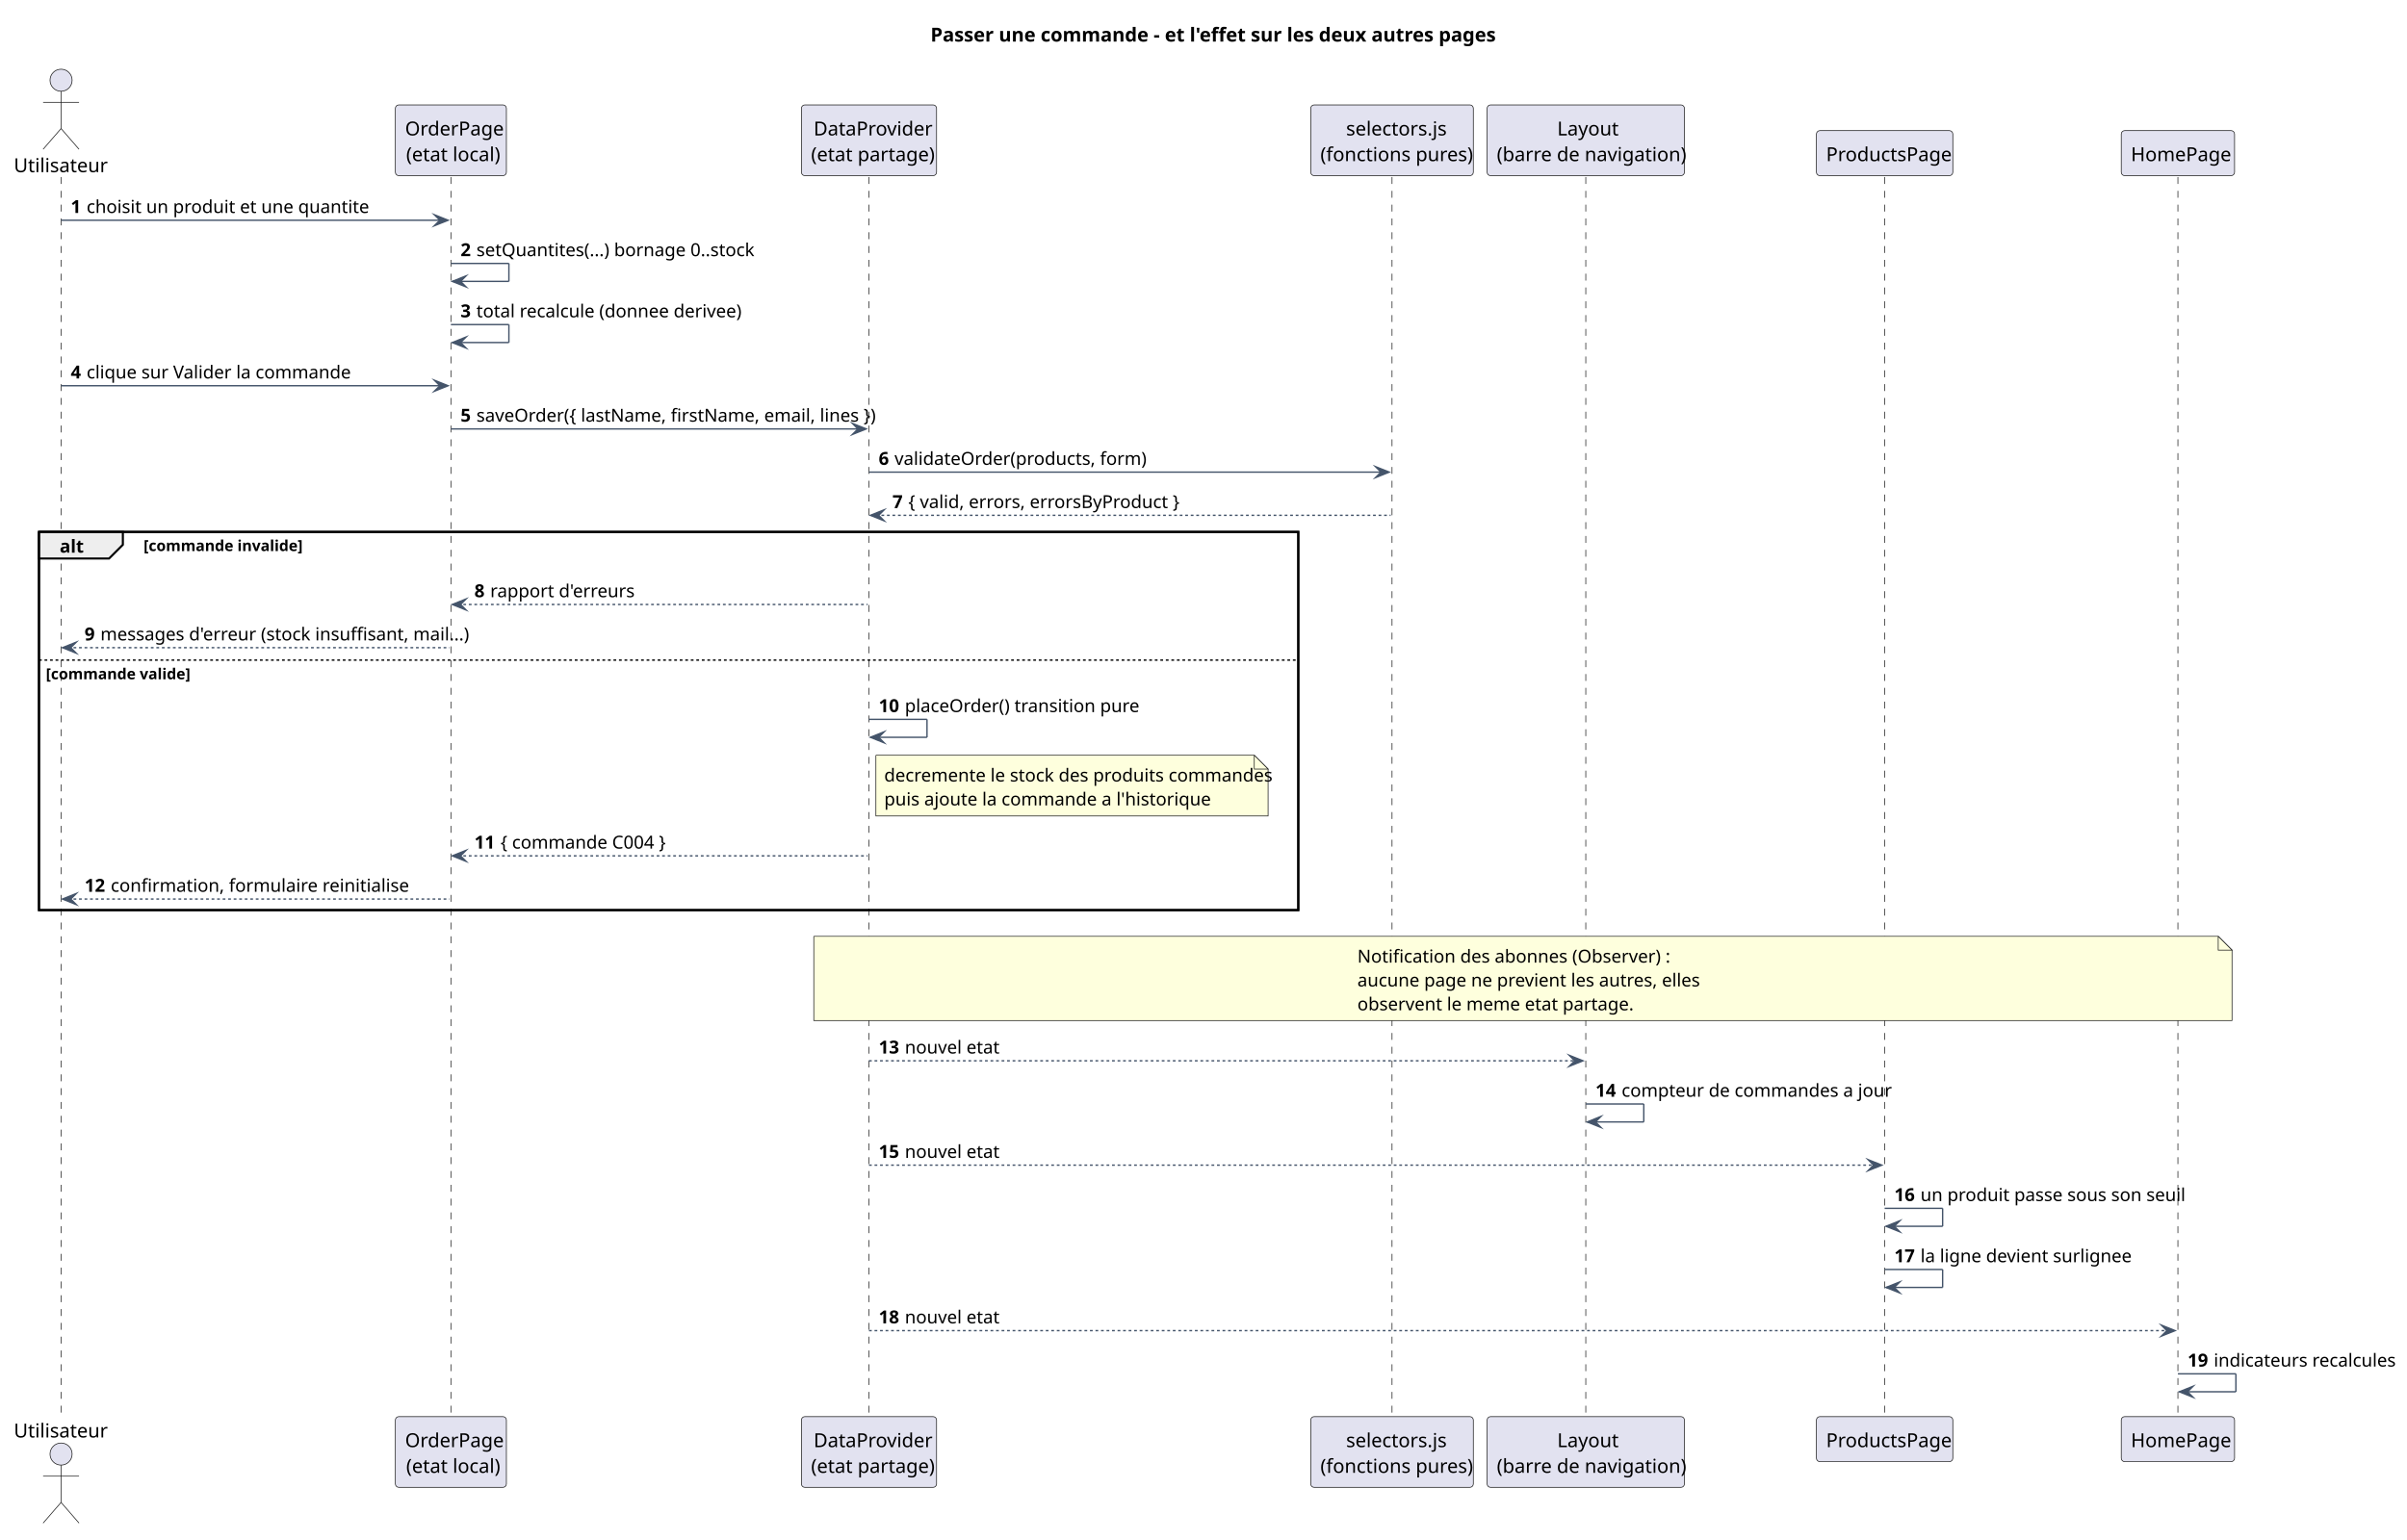
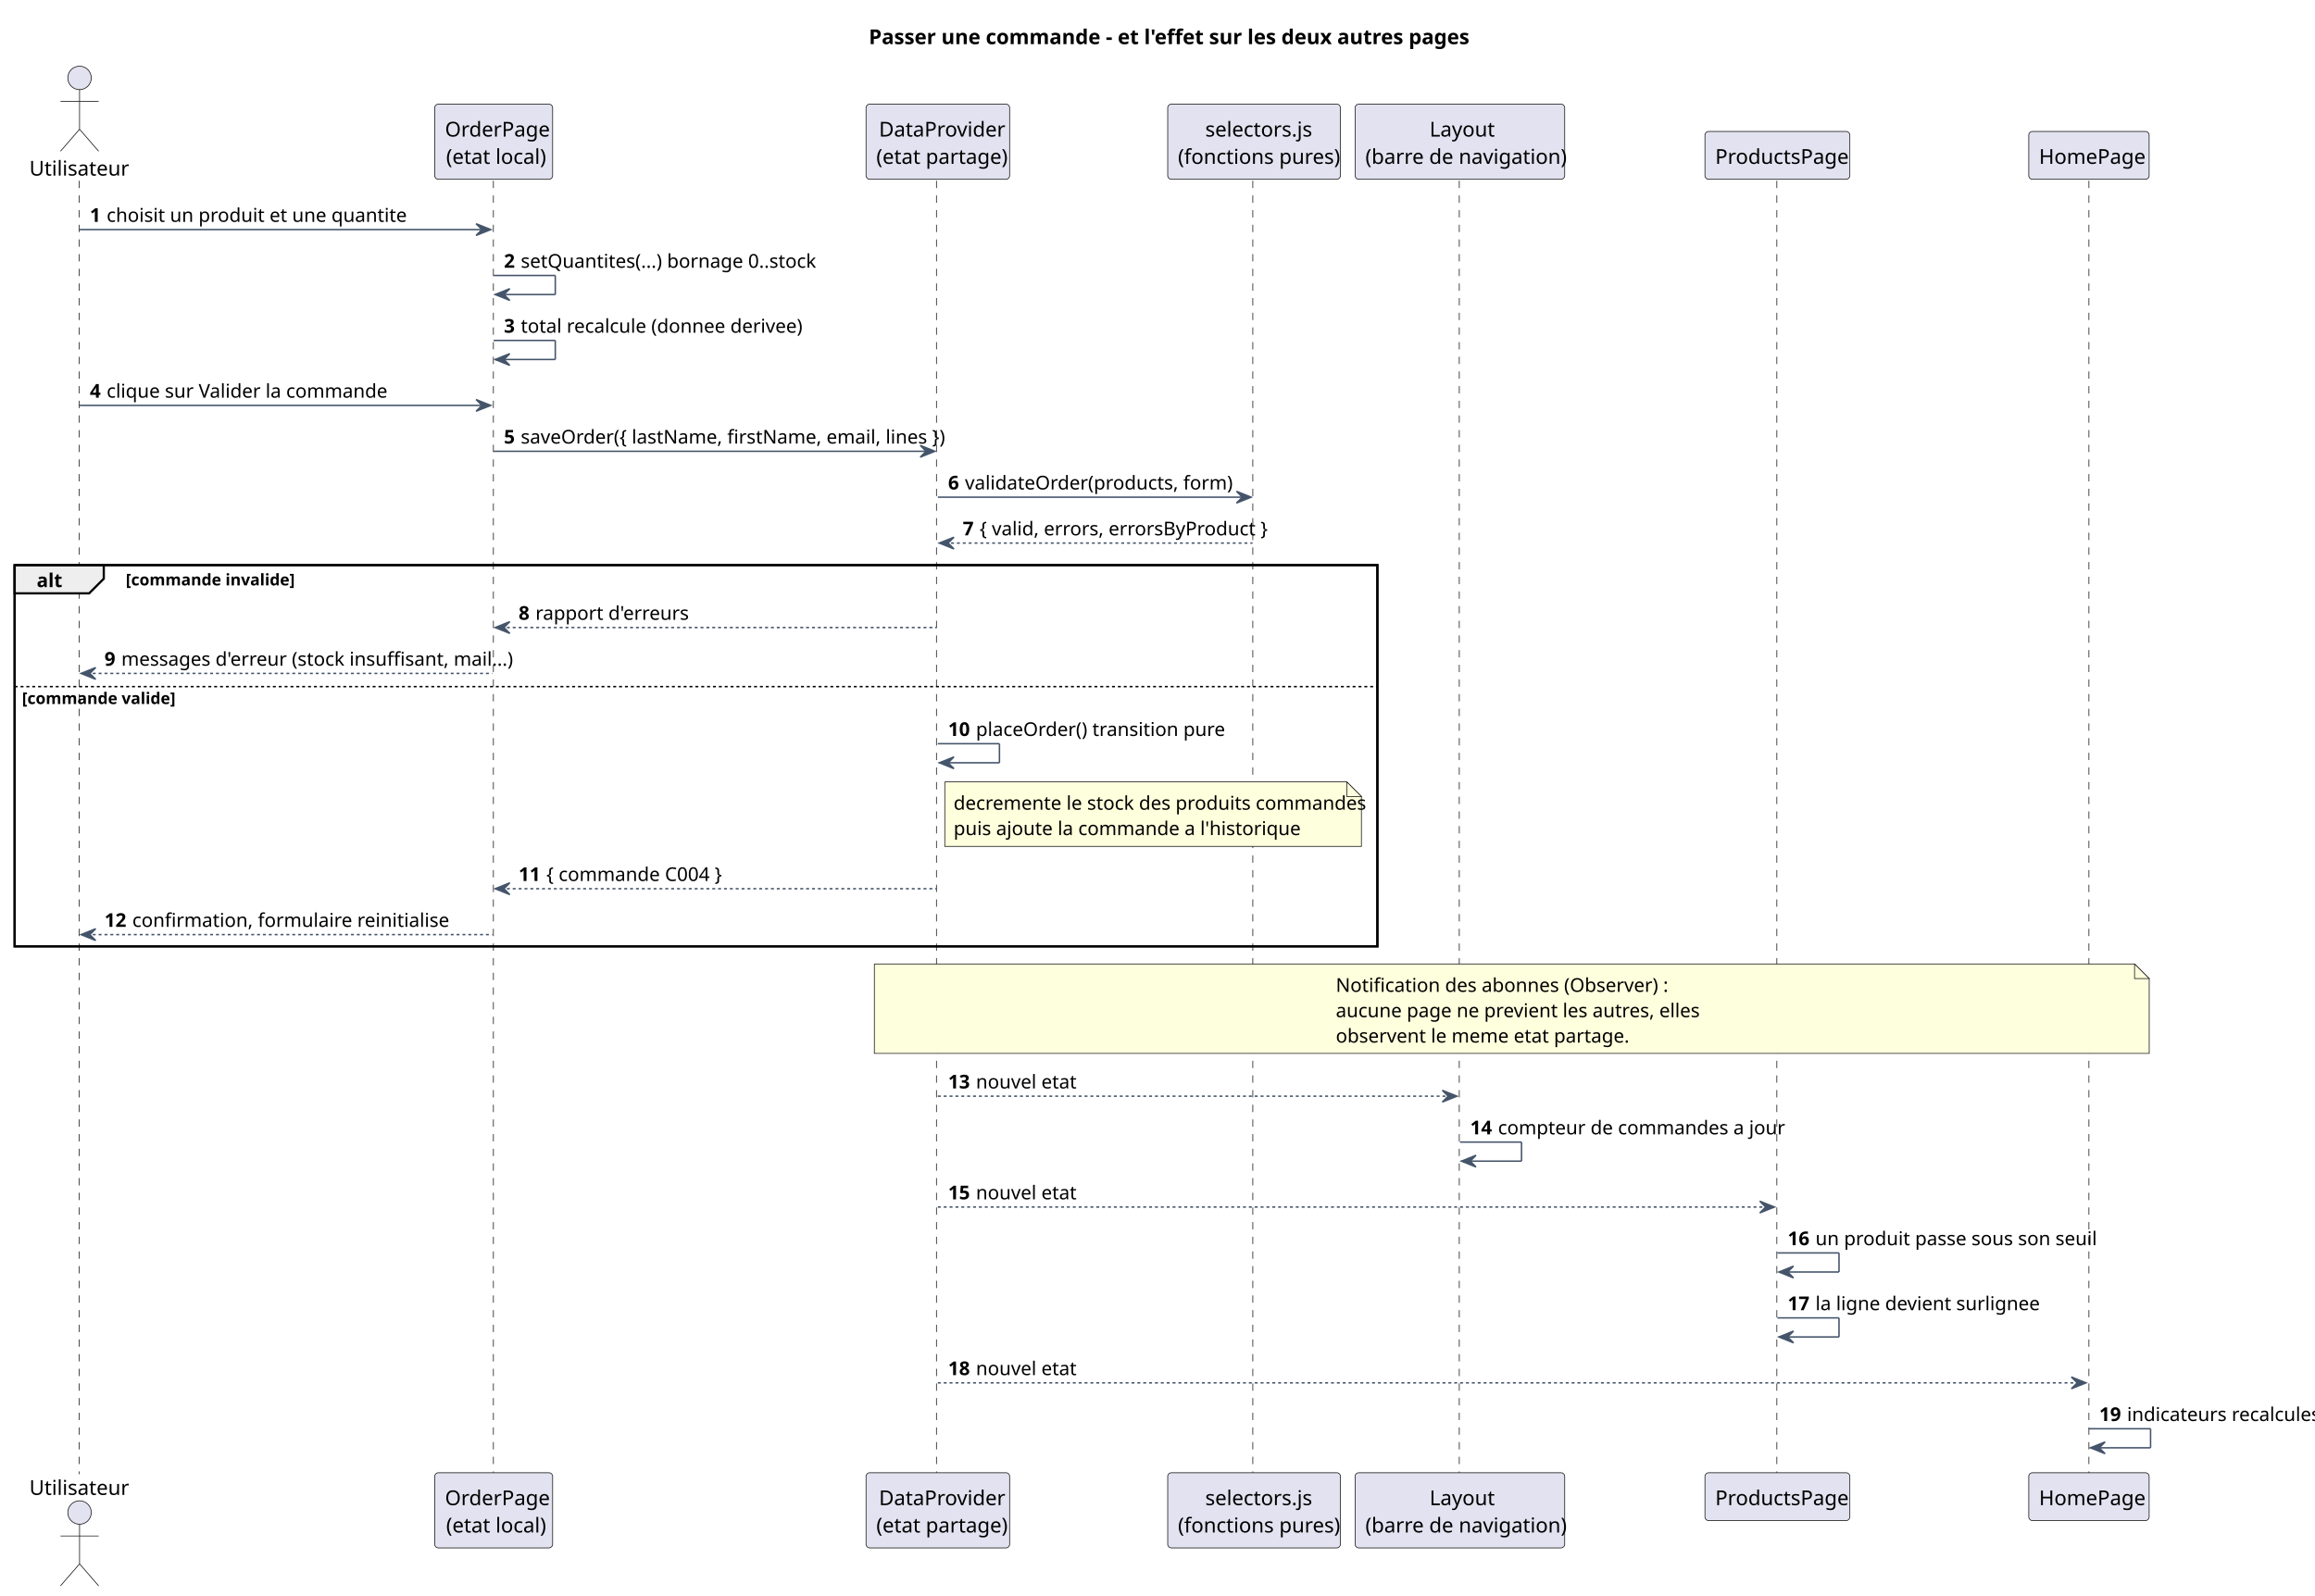
- <svg xmlns="http://www.w3.org/2000/svg" version="1.1" data-diagram-type="SEQUENCE" style="width:1743px;height:1115px;background:#FFFFFF;" width="1743px" height="1115px" viewBox="0 0 1743 1115" zoomAndPan="magnify" preserveAspectRatio="none" contentStyleType="text/css">
+ <svg xmlns="http://www.w3.org/2000/svg" contentStyleType="text/css" data-diagram-type="SEQUENCE" height="1088px" preserveAspectRatio="none" style="width:1578px;height:1088px;background:#FFFFFF;" version="1.1" viewBox="0 0 1578 1088" width="1578px" zoomAndPan="magnify">
  <defs />
-   <g font-family="sans-serif" lengthAdjust="spacing">
-     <g class="title" data-source-line="1">
-       <text x="673.803" y="30.107" fill="#000" font-size="14" textLength="393.449" font-weight="700" font-family="Segoe UI">Passer une commande  -  et l'effet sur les deux autres pages</text>
-     </g>
-     <rect x="28.227" y="385.279" width="911.924" height="273.959" fill="none" style="stroke:#000;stroke-width:1.5;" />
-     <g>
-       <rect x="40.727" y="128.242" width="8" height="897.906" fill="#000" fill-opacity="0" />
-       <line x1="44.227" y1="128.242" x2="44.227" y2="1026.148" style="stroke:#181818;stroke-width:0.5;stroke-dasharray:5,5;" />
-     </g>
-     <g>
-       <rect x="323.007" y="128.242" width="8" height="897.906" fill="#000" fill-opacity="0" />
-       <line x1="326.507" y1="128.242" x2="326.507" y2="1026.148" style="stroke:#181818;stroke-width:0.5;stroke-dasharray:5,5;" />
-     </g>
-     <g>
-       <rect x="625.772" y="128.242" width="8" height="897.906" fill="#000" fill-opacity="0" />
-       <line x1="629.272" y1="128.242" x2="629.272" y2="1026.148" style="stroke:#181818;stroke-width:0.5;stroke-dasharray:5,5;" />
-     </g>
-     <g>
-       <rect x="1004.521" y="128.242" width="8" height="897.906" fill="#000" fill-opacity="0" />
-       <line x1="1008.021" y1="128.242" x2="1008.021" y2="1026.148" style="stroke:#181818;stroke-width:0.5;stroke-dasharray:5,5;" />
-     </g>
-     <g>
-       <rect x="1144.825" y="128.242" width="8" height="897.906" fill="#000" fill-opacity="0" />
-       <line x1="1148.325" y1="128.242" x2="1148.325" y2="1026.148" style="stroke:#181818;stroke-width:0.5;stroke-dasharray:5,5;" />
-     </g>
-     <g>
-       <rect x="1361.233" y="128.242" width="8" height="897.906" fill="#000" fill-opacity="0" />
-       <line x1="1364.733" y1="128.242" x2="1364.733" y2="1026.148" style="stroke:#181818;stroke-width:0.5;stroke-dasharray:5,5;" />
-     </g>
-     <g>
-       <rect x="1573.605" y="128.242" width="8" height="897.906" fill="#000" fill-opacity="0" />
-       <line x1="1577.105" y1="128.242" x2="1577.105" y2="1026.148" style="stroke:#181818;stroke-width:0.5;stroke-dasharray:5,5;" />
-     </g>
-     <text x="10" y="124.729" fill="#000" font-size="14" textLength="62.453" font-family="Segoe UI">Utilisateur</text>
-     <ellipse cx="44.227" cy="58.121" rx="8" ry="8" fill="#E2E2F0" style="stroke:#181818;stroke-width:0.5;" />
-     <path d="M44.227,66.121 L44.227,93.121 M31.227,74.121 L57.227,74.121 M44.227,93.121 L31.227,108.121 M44.227,93.121 L57.227,108.121" style="stroke:#181818;stroke-width:0.5;" fill="none" />
-     <rect x="286.315" y="76" width="80.384" height="51.242" fill="#E2E2F0" style="stroke:#181818;stroke-width:0.5;" rx="2.5" ry="2.5" />
-     <text x="293.315" y="98.107" fill="#000" font-size="14" textLength="66.384" font-family="Segoe UI">OrderPage</text>
-     <text x="294.112" y="116.729" fill="#000" font-size="14" textLength="64.791" font-family="Segoe UI">(etat local)</text>
-     <rect x="580.337" y="76" width="97.87" height="51.242" fill="#E2E2F0" style="stroke:#181818;stroke-width:0.5;" rx="2.5" ry="2.5" />
-     <text x="589.148" y="98.107" fill="#000" font-size="14" textLength="80.247" font-family="Segoe UI">DataProvider</text>
-     <text x="587.337" y="116.729" fill="#000" font-size="14" textLength="83.87" font-family="Segoe UI">(etat partage)</text>
-     <rect x="949.15" y="76" width="117.742" height="51.242" fill="#E2E2F0" style="stroke:#181818;stroke-width:0.5;" rx="2.5" ry="2.5" />
-     <text x="974.741" y="98.107" fill="#000" font-size="14" textLength="66.562" font-family="Segoe UI">selectors.js</text>
-     <text x="956.15" y="116.729" fill="#000" font-size="14" textLength="103.742" font-family="Segoe UI">(fonctions pures)</text>
-     <rect x="1076.893" y="76" width="142.864" height="51.242" fill="#E2E2F0" style="stroke:#181818;stroke-width:0.5;" rx="2.5" ry="2.5" />
-     <text x="1127.646" y="98.107" fill="#000" font-size="14" textLength="41.357" font-family="Segoe UI">Layout</text>
-     <text x="1083.893" y="116.729" fill="#000" font-size="14" textLength="128.864" font-family="Segoe UI">(barre de navigation)</text>
-     <rect x="1315.354" y="94.621" width="98.759" height="32.621" fill="#E2E2F0" style="stroke:#181818;stroke-width:0.5;" rx="2.5" ry="2.5" />
-     <text x="1322.354" y="116.729" fill="#000" font-size="14" textLength="84.759" font-family="Segoe UI">ProductsPage</text>
-     <rect x="1536.079" y="94.621" width="82.052" height="32.621" fill="#E2E2F0" style="stroke:#181818;stroke-width:0.5;" rx="2.5" ry="2.5" />
-     <text x="1543.079" y="116.729" fill="#000" font-size="14" textLength="68.052" font-family="Segoe UI">HomePage</text>
-     <text x="10" y="1041.256" fill="#000" font-size="14" textLength="62.453" font-family="Segoe UI">Utilisateur</text>
-     <ellipse cx="44.227" cy="1053.27" rx="8" ry="8" fill="#E2E2F0" style="stroke:#181818;stroke-width:0.5;" />
-     <path d="M44.227,1061.27 L44.227,1088.27 M31.227,1069.27 L57.227,1069.27 M44.227,1088.27 L31.227,1103.27 M44.227,1088.27 L57.227,1103.27" style="stroke:#181818;stroke-width:0.5;" fill="none" />
-     <rect x="286.315" y="1026.148" width="80.384" height="51.242" fill="#E2E2F0" style="stroke:#181818;stroke-width:0.5;" rx="2.5" ry="2.5" />
-     <text x="293.315" y="1048.256" fill="#000" font-size="14" textLength="66.384" font-family="Segoe UI">OrderPage</text>
-     <text x="294.112" y="1066.877" fill="#000" font-size="14" textLength="64.791" font-family="Segoe UI">(etat local)</text>
-     <rect x="580.337" y="1026.148" width="97.87" height="51.242" fill="#E2E2F0" style="stroke:#181818;stroke-width:0.5;" rx="2.5" ry="2.5" />
-     <text x="589.148" y="1048.256" fill="#000" font-size="14" textLength="80.247" font-family="Segoe UI">DataProvider</text>
-     <text x="587.337" y="1066.877" fill="#000" font-size="14" textLength="83.87" font-family="Segoe UI">(etat partage)</text>
-     <rect x="949.15" y="1026.148" width="117.742" height="51.242" fill="#E2E2F0" style="stroke:#181818;stroke-width:0.5;" rx="2.5" ry="2.5" />
-     <text x="974.741" y="1048.256" fill="#000" font-size="14" textLength="66.562" font-family="Segoe UI">selectors.js</text>
-     <text x="956.15" y="1066.877" fill="#000" font-size="14" textLength="103.742" font-family="Segoe UI">(fonctions pures)</text>
-     <rect x="1076.893" y="1026.148" width="142.864" height="51.242" fill="#E2E2F0" style="stroke:#181818;stroke-width:0.5;" rx="2.5" ry="2.5" />
-     <text x="1127.646" y="1048.256" fill="#000" font-size="14" textLength="41.357" font-family="Segoe UI">Layout</text>
-     <text x="1083.893" y="1066.877" fill="#000" font-size="14" textLength="128.864" font-family="Segoe UI">(barre de navigation)</text>
-     <rect x="1315.354" y="1026.148" width="98.759" height="32.621" fill="#E2E2F0" style="stroke:#181818;stroke-width:0.5;" rx="2.5" ry="2.5" />
-     <text x="1322.354" y="1048.256" fill="#000" font-size="14" textLength="84.759" font-family="Segoe UI">ProductsPage</text>
-     <rect x="1536.079" y="1026.148" width="82.052" height="32.621" fill="#E2E2F0" style="stroke:#181818;stroke-width:0.5;" rx="2.5" ry="2.5" />
-     <text x="1543.079" y="1048.256" fill="#000" font-size="14" textLength="68.052" font-family="Segoe UI">HomePage</text>
-     <polygon points="314.507,155.533,324.507,159.533,314.507,163.533,318.507,159.533" fill="#44546A" style="stroke:#44546A;stroke-width:1;stroke-linejoin:miter;stroke-miterlimit:10;" />
-     <line x1="44.227" y1="159.533" x2="320.507" y2="159.533" style="stroke:#44546A;stroke-width:1;" />
-     <text x="51.227" y="154.271" fill="#000" font-size="13" font-weight="700" font-family="Segoe UI">1</text>
-     <text x="62.704" y="154.271" fill="#000" font-size="13" textLength="192.518" font-family="Segoe UI">choisit un produit et une quantite</text>
-     <line x1="326.507" y1="190.824" x2="368.507" y2="190.824" style="stroke:#44546A;stroke-width:1;" />
-     <line x1="368.507" y1="190.824" x2="368.507" y2="203.824" style="stroke:#44546A;stroke-width:1;" />
-     <line x1="327.507" y1="203.824" x2="368.507" y2="203.824" style="stroke:#44546A;stroke-width:1;" />
-     <polygon points="337.507,199.824,327.507,203.824,337.507,207.824,333.507,203.824" fill="#44546A" style="stroke:#44546A;stroke-width:1;stroke-linejoin:miter;stroke-miterlimit:10;" />
-     <text x="333.507" y="185.562" fill="#000" font-size="13" font-weight="700" font-family="Segoe UI">2</text>
-     <text x="344.985" y="185.562" fill="#000" font-size="13" textLength="189.96" font-family="Segoe UI">setQuantites(...)  bornage 0..stock</text>
-     <line x1="326.507" y1="235.115" x2="368.507" y2="235.115" style="stroke:#44546A;stroke-width:1;" />
-     <line x1="368.507" y1="235.115" x2="368.507" y2="248.115" style="stroke:#44546A;stroke-width:1;" />
-     <line x1="327.507" y1="248.115" x2="368.507" y2="248.115" style="stroke:#44546A;stroke-width:1;" />
-     <polygon points="337.507,244.115,327.507,248.115,337.507,252.115,333.507,248.115" fill="#44546A" style="stroke:#44546A;stroke-width:1;stroke-linejoin:miter;stroke-miterlimit:10;" />
-     <text x="333.507" y="229.853" fill="#000" font-size="13" font-weight="700" font-family="Segoe UI">3</text>
-     <text x="344.985" y="229.853" fill="#000" font-size="13" textLength="180.642" font-family="Segoe UI">total recalcule (donnee derivee)</text>
-     <polygon points="314.507,275.406,324.507,279.406,314.507,283.406,318.507,279.406" fill="#44546A" style="stroke:#44546A;stroke-width:1;stroke-linejoin:miter;stroke-miterlimit:10;" />
-     <line x1="44.227" y1="279.406" x2="320.507" y2="279.406" style="stroke:#44546A;stroke-width:1;" />
-     <text x="51.227" y="274.144" fill="#000" font-size="13" font-weight="700" font-family="Segoe UI">4</text>
-     <text x="62.704" y="274.144" fill="#000" font-size="13" textLength="179.912" font-family="Segoe UI">clique sur Valider la commande</text>
-     <polygon points="617.272,306.697,627.272,310.697,617.272,314.697,621.272,310.697" fill="#44546A" style="stroke:#44546A;stroke-width:1;stroke-linejoin:miter;stroke-miterlimit:10;" />
-     <line x1="326.507" y1="310.697" x2="623.272" y2="310.697" style="stroke:#44546A;stroke-width:1;" />
-     <text x="333.507" y="305.435" fill="#000" font-size="13" font-weight="700" font-family="Segoe UI">5</text>
-     <text x="344.985" y="305.435" fill="#000" font-size="13" textLength="267.287" font-family="Segoe UI">saveOrder({ lastName, firstName, email, lines })</text>
-     <polygon points="996.021,337.988,1006.021,341.988,996.021,345.988,1000.021,341.988" fill="#44546A" style="stroke:#44546A;stroke-width:1;stroke-linejoin:miter;stroke-miterlimit:10;" />
-     <line x1="629.272" y1="341.988" x2="1002.021" y2="341.988" style="stroke:#44546A;stroke-width:1;" />
-     <text x="636.272" y="336.726" fill="#000" font-size="13" font-weight="700" font-family="Segoe UI">6</text>
-     <text x="647.75" y="336.726" fill="#000" font-size="13" textLength="170.25" font-family="Segoe UI">validateOrder(products, form)</text>
-     <polygon points="640.272,369.279,630.272,373.279,640.272,377.279,636.272,373.279" fill="#44546A" style="stroke:#44546A;stroke-width:1;stroke-linejoin:miter;stroke-miterlimit:10;" />
-     <line x1="634.272" y1="373.279" x2="1007.021" y2="373.279" style="stroke:#44546A;stroke-width:1;stroke-dasharray:2,2;" />
-     <text x="646.272" y="368.017" fill="#000" font-size="13" font-weight="700" font-family="Segoe UI">7</text>
-     <text x="657.75" y="368.017" fill="#000" font-size="13" textLength="180.083" font-family="Segoe UI">{ valid, errors, errorsByProduct }</text>
-     <path d="M28.227,385.279 L88.975,385.279 L88.975,394.57 L78.975,404.57 L28.227,404.57 L28.227,385.279" style="stroke:#000;stroke-width:1.5;" fill="#EEE" />
-     <rect x="28.227" y="385.279" width="911.924" height="273.959" fill="none" style="stroke:#000;stroke-width:1.5;" />
-     <text x="43.227" y="400.308" fill="#000" font-size="13" textLength="15.749" font-weight="700" font-family="Segoe UI">alt</text>
-     <text x="103.975" y="399.149" fill="#000" font-size="11" textLength="109.323" font-weight="700" font-family="Segoe UI">[commande invalide]</text>
-     <polygon points="337.507,433.861,327.507,437.861,337.507,441.861,333.507,437.861" fill="#44546A" style="stroke:#44546A;stroke-width:1;stroke-linejoin:miter;stroke-miterlimit:10;" />
-     <line x1="331.507" y1="437.861" x2="628.272" y2="437.861" style="stroke:#44546A;stroke-width:1;stroke-dasharray:2,2;" />
-     <text x="343.507" y="432.599" fill="#000" font-size="13" font-weight="700" font-family="Segoe UI">8</text>
-     <text x="354.985" y="432.599" fill="#000" font-size="13" textLength="97.195" font-family="Segoe UI">rapport d'erreurs</text>
-     <polygon points="55.227,465.152,45.227,469.152,55.227,473.152,51.227,469.152" fill="#44546A" style="stroke:#44546A;stroke-width:1;stroke-linejoin:miter;stroke-miterlimit:10;" />
-     <line x1="49.227" y1="469.152" x2="325.507" y2="469.152" style="stroke:#44546A;stroke-width:1;stroke-dasharray:2,2;" />
-     <text x="61.227" y="463.89" fill="#000" font-size="13" font-weight="700" font-family="Segoe UI">9</text>
-     <text x="72.704" y="463.89" fill="#000" font-size="13" textLength="246.803" font-family="Segoe UI">messages d'erreur (stock insuffisant, mail...)</text>
-     <line x1="28.227" y1="478.152" x2="940.15" y2="478.152" style="stroke:#000;stroke-width:1;stroke-dasharray:2,2;" />
-     <text x="33.227" y="492.022" fill="#000" font-size="11" textLength="99.542" font-weight="700" font-family="Segoe UI">[commande valide]</text>
-     <line x1="629.272" y1="521.074" x2="671.272" y2="521.074" style="stroke:#44546A;stroke-width:1;" />
-     <line x1="671.272" y1="521.074" x2="671.272" y2="534.074" style="stroke:#44546A;stroke-width:1;" />
-     <line x1="630.272" y1="534.074" x2="671.272" y2="534.074" style="stroke:#44546A;stroke-width:1;" />
-     <polygon points="640.272,530.074,630.272,534.074,640.272,538.074,636.272,534.074" fill="#44546A" style="stroke:#44546A;stroke-width:1;stroke-linejoin:miter;stroke-miterlimit:10;" />
-     <text x="636.272" y="515.812" fill="#000" font-size="13" textLength="14.955" font-weight="700" font-family="Segoe UI">10</text>
-     <text x="655.227" y="515.812" fill="#000" font-size="13" textLength="162.437" font-family="Segoe UI">placeOrder()  transition pure</text>
-     <path d="M634.272,547.074 L634.272,591.074 L918.272,591.074 L918.272,557.074 L908.272,547.074 L634.272,547.074" style="stroke:#181818;stroke-width:0.5;" fill="#FEFFDD" />
-     <path d="M908.272,547.074 L908.272,557.074 L918.272,557.074 L908.272,547.074" style="stroke:#181818;stroke-width:0.5;" fill="#FEFFDD" />
-     <text x="640.272" y="566.103" fill="#000" font-size="13" textLength="263.878" font-family="Segoe UI">decremente le stock des produits commandes</text>
-     <text x="640.272" y="583.394" fill="#000" font-size="13" textLength="221.889" font-family="Segoe UI">puis ajoute la commande a l'historique</text>
-     <polygon points="337.507,615.947,327.507,619.947,337.507,623.947,333.507,619.947" fill="#44546A" style="stroke:#44546A;stroke-width:1;stroke-linejoin:miter;stroke-miterlimit:10;" />
-     <line x1="331.507" y1="619.947" x2="628.272" y2="619.947" style="stroke:#44546A;stroke-width:1;stroke-dasharray:2,2;" />
-     <text x="343.507" y="614.685" fill="#000" font-size="13" textLength="14.955" font-weight="700" font-family="Segoe UI">11</text>
-     <text x="362.462" y="614.685" fill="#000" font-size="13" textLength="112.042" font-family="Segoe UI">{ commande C004 }</text>
-     <polygon points="55.227,647.238,45.227,651.238,55.227,655.238,51.227,651.238" fill="#44546A" style="stroke:#44546A;stroke-width:1;stroke-linejoin:miter;stroke-miterlimit:10;" />
-     <line x1="49.227" y1="651.238" x2="325.507" y2="651.238" style="stroke:#44546A;stroke-width:1;stroke-dasharray:2,2;" />
-     <text x="61.227" y="645.976" fill="#000" font-size="13" textLength="14.955" font-weight="700" font-family="Segoe UI">12</text>
-     <text x="80.182" y="645.976" fill="#000" font-size="13" textLength="199.735" font-family="Segoe UI">confirmation, formulaire reinitialise</text>
-     <path d="M589.292,678.238 L589.292,739.238 L1616.292,739.238 L1616.292,688.238 L1606.292,678.238 L589.292,678.238" style="stroke:#181818;stroke-width:0.5;" fill="#FEFFDD" />
-     <path d="M1606.292,678.238 L1606.292,688.238 L1616.292,688.238 L1606.292,678.238" style="stroke:#181818;stroke-width:0.5;" fill="#FEFFDD" />
-     <text x="982.929" y="697.267" fill="#000" font-size="13" textLength="212.862" font-family="Segoe UI">Notification des abonnes (Observer) :</text>
-     <text x="982.929" y="714.558" fill="#000" font-size="13" textLength="231.518" font-family="Segoe UI">aucune page ne previent les autres, elles</text>
-     <text x="982.929" y="731.849" fill="#000" font-size="13" textLength="186.354" font-family="Segoe UI">observent le meme etat partage.</text>
-     <polygon points="1136.325,764.402,1146.325,768.402,1136.325,772.402,1140.325,768.402" fill="#44546A" style="stroke:#44546A;stroke-width:1;stroke-linejoin:miter;stroke-miterlimit:10;" />
-     <line x1="629.272" y1="768.402" x2="1142.325" y2="768.402" style="stroke:#44546A;stroke-width:1;stroke-dasharray:2,2;" />
-     <text x="636.272" y="763.14" fill="#000" font-size="13" textLength="14.955" font-weight="700" font-family="Segoe UI">13</text>
-     <text x="655.227" y="763.14" fill="#000" font-size="13" textLength="64.289" font-family="Segoe UI">nouvel etat</text>
-     <line x1="1148.325" y1="799.693" x2="1190.325" y2="799.693" style="stroke:#44546A;stroke-width:1;" />
-     <line x1="1190.325" y1="799.693" x2="1190.325" y2="812.693" style="stroke:#44546A;stroke-width:1;" />
-     <line x1="1149.325" y1="812.693" x2="1190.325" y2="812.693" style="stroke:#44546A;stroke-width:1;" />
-     <polygon points="1159.325,808.693,1149.325,812.693,1159.325,816.693,1155.325,812.693" fill="#44546A" style="stroke:#44546A;stroke-width:1;stroke-linejoin:miter;stroke-miterlimit:10;" />
-     <text x="1155.325" y="794.431" fill="#000" font-size="13" textLength="14.955" font-weight="700" font-family="Segoe UI">14</text>
-     <text x="1174.28" y="794.431" fill="#000" font-size="13" textLength="183.454" font-family="Segoe UI">compteur de commandes a jour</text>
-     <polygon points="1352.733,839.984,1362.733,843.984,1352.733,847.984,1356.733,843.984" fill="#44546A" style="stroke:#44546A;stroke-width:1;stroke-linejoin:miter;stroke-miterlimit:10;" />
-     <line x1="629.272" y1="843.984" x2="1358.733" y2="843.984" style="stroke:#44546A;stroke-width:1;stroke-dasharray:2,2;" />
-     <text x="636.272" y="838.722" fill="#000" font-size="13" textLength="14.955" font-weight="700" font-family="Segoe UI">15</text>
-     <text x="655.227" y="838.722" fill="#000" font-size="13" textLength="64.289" font-family="Segoe UI">nouvel etat</text>
-     <line x1="1364.733" y1="875.275" x2="1406.733" y2="875.275" style="stroke:#44546A;stroke-width:1;" />
-     <line x1="1406.733" y1="875.275" x2="1406.733" y2="888.275" style="stroke:#44546A;stroke-width:1;" />
-     <line x1="1365.733" y1="888.275" x2="1406.733" y2="888.275" style="stroke:#44546A;stroke-width:1;" />
-     <polygon points="1375.733,884.275,1365.733,888.275,1375.733,892.275,1371.733,888.275" fill="#44546A" style="stroke:#44546A;stroke-width:1;stroke-linejoin:miter;stroke-miterlimit:10;" />
-     <text x="1371.733" y="870.013" fill="#000" font-size="13" textLength="14.955" font-weight="700" font-family="Segoe UI">16</text>
-     <text x="1390.688" y="870.013" fill="#000" font-size="13" textLength="179.417" font-family="Segoe UI">un produit passe sous son seuil</text>
-     <line x1="1364.733" y1="919.566" x2="1406.733" y2="919.566" style="stroke:#44546A;stroke-width:1;" />
-     <line x1="1406.733" y1="919.566" x2="1406.733" y2="932.566" style="stroke:#44546A;stroke-width:1;" />
-     <line x1="1365.733" y1="932.566" x2="1406.733" y2="932.566" style="stroke:#44546A;stroke-width:1;" />
-     <polygon points="1375.733,928.566,1365.733,932.566,1375.733,936.566,1371.733,932.566" fill="#44546A" style="stroke:#44546A;stroke-width:1;stroke-linejoin:miter;stroke-miterlimit:10;" />
-     <text x="1371.733" y="914.304" fill="#000" font-size="13" textLength="14.955" font-weight="700" font-family="Segoe UI">17</text>
-     <text x="1390.688" y="914.304" fill="#000" font-size="13" textLength="143.241" font-family="Segoe UI">la ligne devient surlignee</text>
-     <polygon points="1565.105,959.857,1575.105,963.857,1565.105,967.857,1569.105,963.857" fill="#44546A" style="stroke:#44546A;stroke-width:1;stroke-linejoin:miter;stroke-miterlimit:10;" />
-     <line x1="629.272" y1="963.857" x2="1571.105" y2="963.857" style="stroke:#44546A;stroke-width:1;stroke-dasharray:2,2;" />
-     <text x="636.272" y="958.595" fill="#000" font-size="13" textLength="14.955" font-weight="700" font-family="Segoe UI">18</text>
-     <text x="655.227" y="958.595" fill="#000" font-size="13" textLength="64.289" font-family="Segoe UI">nouvel etat</text>
-     <line x1="1577.105" y1="995.148" x2="1619.105" y2="995.148" style="stroke:#44546A;stroke-width:1;" />
-     <line x1="1619.105" y1="995.148" x2="1619.105" y2="1008.148" style="stroke:#44546A;stroke-width:1;" />
-     <line x1="1578.105" y1="1008.148" x2="1619.105" y2="1008.148" style="stroke:#44546A;stroke-width:1;" />
-     <polygon points="1588.105,1004.148,1578.105,1008.148,1588.105,1012.148,1584.105,1008.148" fill="#44546A" style="stroke:#44546A;stroke-width:1;stroke-linejoin:miter;stroke-miterlimit:10;" />
-     <text x="1584.105" y="989.886" fill="#000" font-size="13" textLength="14.955" font-weight="700" font-family="Segoe UI">19</text>
-     <text x="1603.06" y="989.886" fill="#000" font-size="13" textLength="121.996" font-family="Segoe UI">indicateurs recalcules</text>
+   <g>
+     <text fill="#000000" font-family="Segoe UI" font-size="14" font-weight="bold" lengthAdjust="spacing" textLength="393.449" x="592.209" y="30.107">Passer une commande  -  et l'effet sur les deux autres pages</text>
+     <rect fill="none" height="259.959" style="stroke:#000000;stroke-width:1.5;" width="928.878" x="10" y="385.279" />
+     <g>
+       <rect fill="#000000" fill-opacity="0" height="881.906" width="8" x="50.227" y="123.242" />
+       <line style="stroke:#181818;stroke-width:0.5;stroke-dasharray:5,5;" x1="54" x2="54" y1="123.242" y2="1005.148" />
+     </g>
+     <g>
+       <rect fill="#000000" fill-opacity="0" height="881.906" width="8" x="332.507" y="123.242" />
+       <line style="stroke:#181818;stroke-width:0.5;stroke-dasharray:5,5;" x1="336.315" x2="336.315" y1="123.242" y2="1005.148" />
+     </g>
+     <g>
+       <rect fill="#000000" fill-opacity="0" height="881.906" width="8" x="635.272" y="123.242" />
+       <line style="stroke:#181818;stroke-width:0.5;stroke-dasharray:5,5;" x1="638.337" x2="638.337" y1="123.242" y2="1005.148" />
+     </g>
+     <g>
+       <rect fill="#000000" fill-opacity="0" height="881.906" width="8" x="850.832" y="123.242" />
+       <line style="stroke:#181818;stroke-width:0.5;stroke-dasharray:5,5;" x1="853.961" x2="853.961" y1="123.242" y2="1005.148" />
+     </g>
+     <g>
+       <rect fill="#000000" fill-opacity="0" height="881.906" width="8" x="991.136" y="123.242" />
+       <line style="stroke:#181818;stroke-width:0.5;stroke-dasharray:5,5;" x1="994.704" x2="994.704" y1="123.242" y2="1005.148" />
+     </g>
+     <g>
+       <rect fill="#000000" fill-opacity="0" height="881.906" width="8" x="1207.544" y="123.242" />
+       <line style="stroke:#181818;stroke-width:0.5;stroke-dasharray:5,5;" x1="1211.165" x2="1211.165" y1="123.242" y2="1005.148" />
+     </g>
+     <g>
+       <rect fill="#000000" fill-opacity="0" height="881.906" width="8" x="1419.916" y="123.242" />
+       <line style="stroke:#181818;stroke-width:0.5;stroke-dasharray:5,5;" x1="1423.89" x2="1423.89" y1="123.242" y2="1005.148" />
+     </g>
+     <g class="participant participant-head" data-participant="U">
+       <text fill="#000000" font-family="Segoe UI" font-size="14" lengthAdjust="spacing" textLength="62.453" x="20" y="119.728">Utilisateur</text>
+       <ellipse cx="54.227" cy="53.121" fill="#E2E2F0" rx="8" ry="8" style="stroke:#181818;stroke-width:0.5;" />
+       <path d="M54.227,61.121 L54.227,88.121 M41.227,69.121 L67.227,69.121 M54.227,88.121 L41.227,103.121 M54.227,88.121 L67.227,103.121" fill="none" style="stroke:#181818;stroke-width:0.5;" />
+     </g>
+     <g class="participant participant-tail" data-participant="U">
+       <text fill="#000000" font-family="Segoe UI" font-size="14" lengthAdjust="spacing" textLength="62.453" x="20" y="1019.256">Utilisateur</text>
+       <ellipse cx="54.227" cy="1031.27" fill="#E2E2F0" rx="8" ry="8" style="stroke:#181818;stroke-width:0.5;" />
+       <path d="M54.227,1039.27 L54.227,1066.27 M41.227,1047.27 L67.227,1047.27 M54.227,1066.27 L41.227,1081.27 M54.227,1066.27 L67.227,1081.27" fill="none" style="stroke:#181818;stroke-width:0.5;" />
+     </g>
+     <g class="participant participant-head" data-participant="P">
+       <rect fill="#E2E2F0" height="51.242" rx="2.5" ry="2.5" style="stroke:#181818;stroke-width:0.5;" width="80.384" x="296.315" y="71" />
+       <text fill="#000000" font-family="Segoe UI" font-size="14" lengthAdjust="spacing" textLength="66.384" x="303.315" y="93.107">OrderPage</text>
+       <text fill="#000000" font-family="Segoe UI" font-size="14" lengthAdjust="spacing" textLength="64.791" x="304.112" y="111.728">(etat local)</text>
+     </g>
+     <g class="participant participant-tail" data-participant="P">
+       <rect fill="#E2E2F0" height="51.242" rx="2.5" ry="2.5" style="stroke:#181818;stroke-width:0.5;" width="80.384" x="296.315" y="1004.148" />
+       <text fill="#000000" font-family="Segoe UI" font-size="14" lengthAdjust="spacing" textLength="66.384" x="303.315" y="1026.256">OrderPage</text>
+       <text fill="#000000" font-family="Segoe UI" font-size="14" lengthAdjust="spacing" textLength="64.791" x="304.112" y="1044.877">(etat local)</text>
+     </g>
+     <g class="participant participant-head" data-participant="S">
+       <rect fill="#E2E2F0" height="51.242" rx="2.5" ry="2.5" style="stroke:#181818;stroke-width:0.5;" width="97.87" x="590.337" y="71" />
+       <text fill="#000000" font-family="Segoe UI" font-size="14" lengthAdjust="spacing" textLength="80.247" x="599.148" y="93.107">DataProvider</text>
+       <text fill="#000000" font-family="Segoe UI" font-size="14" lengthAdjust="spacing" textLength="83.87" x="597.337" y="111.728">(etat partage)</text>
+     </g>
+     <g class="participant participant-tail" data-participant="S">
+       <rect fill="#E2E2F0" height="51.242" rx="2.5" ry="2.5" style="stroke:#181818;stroke-width:0.5;" width="97.87" x="590.337" y="1004.148" />
+       <text fill="#000000" font-family="Segoe UI" font-size="14" lengthAdjust="spacing" textLength="80.247" x="599.148" y="1026.256">DataProvider</text>
+       <text fill="#000000" font-family="Segoe UI" font-size="14" lengthAdjust="spacing" textLength="83.87" x="597.337" y="1044.877">(etat partage)</text>
+     </g>
+     <g class="participant participant-head" data-participant="Sel">
+       <rect fill="#E2E2F0" height="51.242" rx="2.5" ry="2.5" style="stroke:#181818;stroke-width:0.5;" width="117.742" x="795.961" y="71" />
+       <text fill="#000000" font-family="Segoe UI" font-size="14" lengthAdjust="spacing" textLength="66.561" x="821.552" y="93.107">selectors.js</text>
+       <text fill="#000000" font-family="Segoe UI" font-size="14" lengthAdjust="spacing" textLength="103.742" x="802.961" y="111.728">(fonctions pures)</text>
+     </g>
+     <g class="participant participant-tail" data-participant="Sel">
+       <rect fill="#E2E2F0" height="51.242" rx="2.5" ry="2.5" style="stroke:#181818;stroke-width:0.5;" width="117.742" x="795.961" y="1004.148" />
+       <text fill="#000000" font-family="Segoe UI" font-size="14" lengthAdjust="spacing" textLength="66.561" x="821.552" y="1026.256">selectors.js</text>
+       <text fill="#000000" font-family="Segoe UI" font-size="14" lengthAdjust="spacing" textLength="103.742" x="802.961" y="1044.877">(fonctions pures)</text>
+     </g>
+     <g class="participant participant-head" data-participant="L">
+       <rect fill="#E2E2F0" height="51.242" rx="2.5" ry="2.5" style="stroke:#181818;stroke-width:0.5;" width="142.864" x="923.704" y="71" />
+       <text fill="#000000" font-family="Segoe UI" font-size="14" lengthAdjust="spacing" textLength="41.357" x="974.457" y="93.107">Layout</text>
+       <text fill="#000000" font-family="Segoe UI" font-size="14" lengthAdjust="spacing" textLength="128.864" x="930.704" y="111.728">(barre de navigation)</text>
+     </g>
+     <g class="participant participant-tail" data-participant="L">
+       <rect fill="#E2E2F0" height="51.242" rx="2.5" ry="2.5" style="stroke:#181818;stroke-width:0.5;" width="142.864" x="923.704" y="1004.148" />
+       <text fill="#000000" font-family="Segoe UI" font-size="14" lengthAdjust="spacing" textLength="41.357" x="974.457" y="1026.256">Layout</text>
+       <text fill="#000000" font-family="Segoe UI" font-size="14" lengthAdjust="spacing" textLength="128.864" x="930.704" y="1044.877">(barre de navigation)</text>
+     </g>
+     <g class="participant participant-head" data-participant="Pr">
+       <rect fill="#E2E2F0" height="32.621" rx="2.5" ry="2.5" style="stroke:#181818;stroke-width:0.5;" width="98.759" x="1162.165" y="89.621" />
+       <text fill="#000000" font-family="Segoe UI" font-size="14" lengthAdjust="spacing" textLength="84.759" x="1169.165" y="111.728">ProductsPage</text>
+     </g>
+     <g class="participant participant-tail" data-participant="Pr">
+       <rect fill="#E2E2F0" height="32.621" rx="2.5" ry="2.5" style="stroke:#181818;stroke-width:0.5;" width="98.759" x="1162.165" y="1004.148" />
+       <text fill="#000000" font-family="Segoe UI" font-size="14" lengthAdjust="spacing" textLength="84.759" x="1169.165" y="1026.256">ProductsPage</text>
+     </g>
+     <g class="participant participant-head" data-participant="A">
+       <rect fill="#E2E2F0" height="32.621" rx="2.5" ry="2.5" style="stroke:#181818;stroke-width:0.5;" width="82.052" x="1382.89" y="89.621" />
+       <text fill="#000000" font-family="Segoe UI" font-size="14" lengthAdjust="spacing" textLength="68.052" x="1389.89" y="111.728">HomePage</text>
+     </g>
+     <g class="participant participant-tail" data-participant="A">
+       <rect fill="#E2E2F0" height="32.621" rx="2.5" ry="2.5" style="stroke:#181818;stroke-width:0.5;" width="82.052" x="1382.89" y="1004.148" />
+       <text fill="#000000" font-family="Segoe UI" font-size="14" lengthAdjust="spacing" textLength="68.052" x="1389.89" y="1026.256">HomePage</text>
+     </g>
+     <g class="message" data-participant-1="U" data-participant-2="P">
+       <polygon fill="#44546A" points="324.507,152.533,334.507,156.533,324.507,160.533,328.507,156.533" style="stroke:#44546A;stroke-width:1;" />
+       <line style="stroke:#44546A;stroke-width:1;" x1="54.227" x2="330.507" y1="156.533" y2="156.533" />
+       <text fill="#000000" font-family="Segoe UI" font-size="13" font-weight="bold" lengthAdjust="spacing" textLength="7.478" x="61.227" y="151.27">1</text>
+       <text fill="#000000" font-family="Segoe UI" font-size="13" lengthAdjust="spacing" textLength="192.518" x="72.704" y="151.27">choisit un produit et une quantite</text>
+     </g>
+     <g class="message" data-participant-1="P" data-participant-2="P">
+       <line style="stroke:#44546A;stroke-width:1;" x1="336.507" x2="378.507" y1="187.824" y2="187.824" />
+       <line style="stroke:#44546A;stroke-width:1;" x1="378.507" x2="378.507" y1="187.824" y2="200.824" />
+       <line style="stroke:#44546A;stroke-width:1;" x1="337.507" x2="378.507" y1="200.824" y2="200.824" />
+       <polygon fill="#44546A" points="347.507,196.824,337.507,200.824,347.507,204.824,343.507,200.824" style="stroke:#44546A;stroke-width:1;" />
+       <text fill="#000000" font-family="Segoe UI" font-size="13" font-weight="bold" lengthAdjust="spacing" textLength="7.478" x="343.507" y="182.561">2</text>
+       <text fill="#000000" font-family="Segoe UI" font-size="13" lengthAdjust="spacing" textLength="189.96" x="354.985" y="182.561">setQuantites(...)  bornage 0..stock</text>
+     </g>
+     <g class="message" data-participant-1="P" data-participant-2="P">
+       <line style="stroke:#44546A;stroke-width:1;" x1="336.507" x2="378.507" y1="232.115" y2="232.115" />
+       <line style="stroke:#44546A;stroke-width:1;" x1="378.507" x2="378.507" y1="232.115" y2="245.115" />
+       <line style="stroke:#44546A;stroke-width:1;" x1="337.507" x2="378.507" y1="245.115" y2="245.115" />
+       <polygon fill="#44546A" points="347.507,241.115,337.507,245.115,347.507,249.115,343.507,245.115" style="stroke:#44546A;stroke-width:1;" />
+       <text fill="#000000" font-family="Segoe UI" font-size="13" font-weight="bold" lengthAdjust="spacing" textLength="7.478" x="343.507" y="226.852">3</text>
+       <text fill="#000000" font-family="Segoe UI" font-size="13" lengthAdjust="spacing" textLength="180.642" x="354.985" y="226.852">total recalcule (donnee derivee)</text>
+     </g>
+     <g class="message" data-participant-1="U" data-participant-2="P">
+       <polygon fill="#44546A" points="324.507,272.406,334.507,276.406,324.507,280.406,328.507,276.406" style="stroke:#44546A;stroke-width:1;" />
+       <line style="stroke:#44546A;stroke-width:1;" x1="54.227" x2="330.507" y1="276.406" y2="276.406" />
+       <text fill="#000000" font-family="Segoe UI" font-size="13" font-weight="bold" lengthAdjust="spacing" textLength="7.478" x="61.227" y="271.144">4</text>
+       <text fill="#000000" font-family="Segoe UI" font-size="13" lengthAdjust="spacing" textLength="179.912" x="72.704" y="271.144">clique sur Valider la commande</text>
+     </g>
+     <g class="message" data-participant-1="P" data-participant-2="S">
+       <polygon fill="#44546A" points="627.272,303.697,637.272,307.697,627.272,311.697,631.272,307.697" style="stroke:#44546A;stroke-width:1;" />
+       <line style="stroke:#44546A;stroke-width:1;" x1="336.507" x2="633.272" y1="307.697" y2="307.697" />
+       <text fill="#000000" font-family="Segoe UI" font-size="13" font-weight="bold" lengthAdjust="spacing" textLength="7.478" x="343.507" y="302.435">5</text>
+       <text fill="#000000" font-family="Segoe UI" font-size="13" lengthAdjust="spacing" textLength="267.287" x="354.985" y="302.435">saveOrder({ lastName, firstName, email, lines })</text>
+     </g>
+     <g class="message" data-participant-1="S" data-participant-2="Sel">
+       <polygon fill="#44546A" points="842.832,334.988,852.832,338.988,842.832,342.988,846.832,338.988" style="stroke:#44546A;stroke-width:1;" />
+       <line style="stroke:#44546A;stroke-width:1;" x1="639.272" x2="848.832" y1="338.988" y2="338.988" />
+       <text fill="#000000" font-family="Segoe UI" font-size="13" font-weight="bold" lengthAdjust="spacing" textLength="7.478" x="646.272" y="333.726">6</text>
+       <text fill="#000000" font-family="Segoe UI" font-size="13" lengthAdjust="spacing" textLength="170.25" x="657.75" y="333.726">validateOrder(products, form)</text>
+     </g>
+     <g class="message" data-participant-1="Sel" data-participant-2="S">
+       <polygon fill="#44546A" points="650.272,366.279,640.272,370.279,650.272,374.279,646.272,370.279" style="stroke:#44546A;stroke-width:1;" />
+       <line style="stroke:#44546A;stroke-width:1;stroke-dasharray:2,2;" x1="644.272" x2="853.832" y1="370.279" y2="370.279" />
+       <text fill="#000000" font-family="Segoe UI" font-size="13" font-weight="bold" lengthAdjust="spacing" textLength="7.478" x="656.272" y="365.017">7</text>
+       <text fill="#000000" font-family="Segoe UI" font-size="13" lengthAdjust="spacing" textLength="180.083" x="667.75" y="365.017">{ valid, errors, errorsByProduct }</text>
+     </g>
+     <path d="M10,385.279 L70.749,385.279 L70.749,394.57 L60.748,404.57 L10,404.57 L10,385.279" fill="#EEEEEE" style="stroke:#000000;stroke-width:1.5;" />
+     <rect fill="none" height="259.959" style="stroke:#000000;stroke-width:1.5;" width="928.878" x="10" y="385.279" />
+     <text fill="#000000" font-family="Segoe UI" font-size="13" font-weight="bold" lengthAdjust="spacing" textLength="15.748" x="25" y="400.308">alt</text>
+     <text fill="#000000" font-family="Segoe UI" font-size="11" font-weight="bold" lengthAdjust="spacing" textLength="109.323" x="85.749" y="399.149">[commande invalide]</text>
+     <g class="message" data-participant-1="S" data-participant-2="P">
+       <polygon fill="#44546A" points="347.507,423.861,337.507,427.861,347.507,431.861,343.507,427.861" style="stroke:#44546A;stroke-width:1;" />
+       <line style="stroke:#44546A;stroke-width:1;stroke-dasharray:2,2;" x1="341.507" x2="638.272" y1="427.861" y2="427.861" />
+       <text fill="#000000" font-family="Segoe UI" font-size="13" font-weight="bold" lengthAdjust="spacing" textLength="7.478" x="353.507" y="422.599">8</text>
+       <text fill="#000000" font-family="Segoe UI" font-size="13" lengthAdjust="spacing" textLength="97.195" x="364.985" y="422.599">rapport d'erreurs</text>
+     </g>
+     <g class="message" data-participant-1="P" data-participant-2="U">
+       <polygon fill="#44546A" points="65.227,455.152,55.227,459.152,65.227,463.152,61.227,459.152" style="stroke:#44546A;stroke-width:1;" />
+       <line style="stroke:#44546A;stroke-width:1;stroke-dasharray:2,2;" x1="59.227" x2="335.507" y1="459.152" y2="459.152" />
+       <text fill="#000000" font-family="Segoe UI" font-size="13" font-weight="bold" lengthAdjust="spacing" textLength="7.478" x="71.227" y="453.89">9</text>
+       <text fill="#000000" font-family="Segoe UI" font-size="13" lengthAdjust="spacing" textLength="246.803" x="82.704" y="453.89">messages d'erreur (stock insuffisant, mail...)</text>
+     </g>
+     <line style="stroke:#000000;stroke-width:1;stroke-dasharray:2,2;" x1="10" x2="938.878" y1="468.152" y2="468.152" />
+     <text fill="#000000" font-family="Segoe UI" font-size="11" font-weight="bold" lengthAdjust="spacing" textLength="99.543" x="15" y="480.022">[commande valide]</text>
+     <g class="message" data-participant-1="S" data-participant-2="S">
+       <line style="stroke:#44546A;stroke-width:1;" x1="639.272" x2="681.272" y1="507.074" y2="507.074" />
+       <line style="stroke:#44546A;stroke-width:1;" x1="681.272" x2="681.272" y1="507.074" y2="520.074" />
+       <line style="stroke:#44546A;stroke-width:1;" x1="640.272" x2="681.272" y1="520.074" y2="520.074" />
+       <polygon fill="#44546A" points="650.272,516.074,640.272,520.074,650.272,524.074,646.272,520.074" style="stroke:#44546A;stroke-width:1;" />
+       <text fill="#000000" font-family="Segoe UI" font-size="13" font-weight="bold" lengthAdjust="spacing" textLength="14.955" x="646.272" y="501.812">10</text>
+       <text fill="#000000" font-family="Segoe UI" font-size="13" lengthAdjust="spacing" textLength="162.436" x="665.227" y="501.812">placeOrder()  transition pure</text>
+     </g>
+     <path d="M644,533.074 L644,577.074 L928,577.074 L928,543.074 L918,533.074 L644,533.074" fill="#FEFFDD" style="stroke:#181818;stroke-width:0.5;" />
+     <path d="M918,533.074 L918,543.074 L928,543.074 L918,533.074" fill="#FEFFDD" style="stroke:#181818;stroke-width:0.5;" />
+     <text fill="#000000" font-family="Segoe UI" font-size="13" lengthAdjust="spacing" textLength="263.878" x="650" y="552.102">decremente le stock des produits commandes</text>
+     <text fill="#000000" font-family="Segoe UI" font-size="13" lengthAdjust="spacing" textLength="221.889" x="650" y="569.394">puis ajoute la commande a l'historique</text>
+     <g class="message" data-participant-1="S" data-participant-2="P">
+       <polygon fill="#44546A" points="347.507,601.947,337.507,605.947,347.507,609.947,343.507,605.947" style="stroke:#44546A;stroke-width:1;" />
+       <line style="stroke:#44546A;stroke-width:1;stroke-dasharray:2,2;" x1="341.507" x2="638.272" y1="605.947" y2="605.947" />
+       <text fill="#000000" font-family="Segoe UI" font-size="13" font-weight="bold" lengthAdjust="spacing" textLength="14.955" x="353.507" y="600.685">11</text>
+       <text fill="#000000" font-family="Segoe UI" font-size="13" lengthAdjust="spacing" textLength="112.043" x="372.462" y="600.685">{ commande C004 }</text>
+     </g>
+     <g class="message" data-participant-1="P" data-participant-2="U">
+       <polygon fill="#44546A" points="65.227,633.238,55.227,637.238,65.227,641.238,61.227,637.238" style="stroke:#44546A;stroke-width:1;" />
+       <line style="stroke:#44546A;stroke-width:1;stroke-dasharray:2,2;" x1="59.227" x2="335.507" y1="637.238" y2="637.238" />
+       <text fill="#000000" font-family="Segoe UI" font-size="13" font-weight="bold" lengthAdjust="spacing" textLength="14.955" x="71.227" y="631.976">12</text>
+       <text fill="#000000" font-family="Segoe UI" font-size="13" lengthAdjust="spacing" textLength="199.735" x="90.182" y="631.976">confirmation, formulaire reinitialise</text>
+     </g>
+     <path d="M596,657.238 L596,718.238 L1465,718.238 L1465,667.238 L1455,657.238 L596,657.238" fill="#FEFFDD" style="stroke:#181818;stroke-width:0.5;" />
+     <path d="M1455,657.238 L1455,667.238 L1465,667.238 L1455,657.238" fill="#FEFFDD" style="stroke:#181818;stroke-width:0.5;" />
+     <text fill="#000000" font-family="Segoe UI" font-size="13" lengthAdjust="spacing" textLength="212.862" x="910.543" y="676.267">Notification des abonnes (Observer) :</text>
+     <text fill="#000000" font-family="Segoe UI" font-size="13" lengthAdjust="spacing" textLength="231.518" x="910.543" y="693.558">aucune page ne previent les autres, elles</text>
+     <text fill="#000000" font-family="Segoe UI" font-size="13" lengthAdjust="spacing" textLength="186.355" x="910.543" y="710.849">observent le meme etat partage.</text>
+     <g class="message" data-participant-1="S" data-participant-2="L">
+       <polygon fill="#44546A" points="983.136,743.402,993.136,747.402,983.136,751.402,987.136,747.402" style="stroke:#44546A;stroke-width:1;" />
+       <line style="stroke:#44546A;stroke-width:1;stroke-dasharray:2,2;" x1="639.272" x2="989.136" y1="747.402" y2="747.402" />
+       <text fill="#000000" font-family="Segoe UI" font-size="13" font-weight="bold" lengthAdjust="spacing" textLength="14.955" x="646.272" y="742.14">13</text>
+       <text fill="#000000" font-family="Segoe UI" font-size="13" lengthAdjust="spacing" textLength="64.289" x="665.227" y="742.14">nouvel etat</text>
+     </g>
+     <g class="message" data-participant-1="L" data-participant-2="L">
+       <line style="stroke:#44546A;stroke-width:1;" x1="995.136" x2="1037.136" y1="778.693" y2="778.693" />
+       <line style="stroke:#44546A;stroke-width:1;" x1="1037.136" x2="1037.136" y1="778.693" y2="791.693" />
+       <line style="stroke:#44546A;stroke-width:1;" x1="996.136" x2="1037.136" y1="791.693" y2="791.693" />
+       <polygon fill="#44546A" points="1006.136,787.693,996.136,791.693,1006.136,795.693,1002.136,791.693" style="stroke:#44546A;stroke-width:1;" />
+       <text fill="#000000" font-family="Segoe UI" font-size="13" font-weight="bold" lengthAdjust="spacing" textLength="14.955" x="1002.136" y="773.431">14</text>
+       <text fill="#000000" font-family="Segoe UI" font-size="13" lengthAdjust="spacing" textLength="183.454" x="1021.091" y="773.431">compteur de commandes a jour</text>
+     </g>
+     <g class="message" data-participant-1="S" data-participant-2="Pr">
+       <polygon fill="#44546A" points="1199.544,818.984,1209.544,822.984,1199.544,826.984,1203.544,822.984" style="stroke:#44546A;stroke-width:1;" />
+       <line style="stroke:#44546A;stroke-width:1;stroke-dasharray:2,2;" x1="639.272" x2="1205.544" y1="822.984" y2="822.984" />
+       <text fill="#000000" font-family="Segoe UI" font-size="13" font-weight="bold" lengthAdjust="spacing" textLength="14.955" x="646.272" y="817.722">15</text>
+       <text fill="#000000" font-family="Segoe UI" font-size="13" lengthAdjust="spacing" textLength="64.289" x="665.227" y="817.722">nouvel etat</text>
+     </g>
+     <g class="message" data-participant-1="Pr" data-participant-2="Pr">
+       <line style="stroke:#44546A;stroke-width:1;" x1="1211.544" x2="1253.544" y1="854.275" y2="854.275" />
+       <line style="stroke:#44546A;stroke-width:1;" x1="1253.544" x2="1253.544" y1="854.275" y2="867.275" />
+       <line style="stroke:#44546A;stroke-width:1;" x1="1212.544" x2="1253.544" y1="867.275" y2="867.275" />
+       <polygon fill="#44546A" points="1222.544,863.275,1212.544,867.275,1222.544,871.275,1218.544,867.275" style="stroke:#44546A;stroke-width:1;" />
+       <text fill="#000000" font-family="Segoe UI" font-size="13" font-weight="bold" lengthAdjust="spacing" textLength="14.955" x="1218.544" y="849.013">16</text>
+       <text fill="#000000" font-family="Segoe UI" font-size="13" lengthAdjust="spacing" textLength="179.417" x="1237.499" y="849.013">un produit passe sous son seuil</text>
+     </g>
+     <g class="message" data-participant-1="Pr" data-participant-2="Pr">
+       <line style="stroke:#44546A;stroke-width:1;" x1="1211.544" x2="1253.544" y1="898.566" y2="898.566" />
+       <line style="stroke:#44546A;stroke-width:1;" x1="1253.544" x2="1253.544" y1="898.566" y2="911.566" />
+       <line style="stroke:#44546A;stroke-width:1;" x1="1212.544" x2="1253.544" y1="911.566" y2="911.566" />
+       <polygon fill="#44546A" points="1222.544,907.566,1212.544,911.566,1222.544,915.566,1218.544,911.566" style="stroke:#44546A;stroke-width:1;" />
+       <text fill="#000000" font-family="Segoe UI" font-size="13" font-weight="bold" lengthAdjust="spacing" textLength="14.955" x="1218.544" y="893.304">17</text>
+       <text fill="#000000" font-family="Segoe UI" font-size="13" lengthAdjust="spacing" textLength="143.241" x="1237.499" y="893.304">la ligne devient surlignee</text>
+     </g>
+     <g class="message" data-participant-1="S" data-participant-2="A">
+       <polygon fill="#44546A" points="1411.916,938.857,1421.916,942.857,1411.916,946.857,1415.916,942.857" style="stroke:#44546A;stroke-width:1;" />
+       <line style="stroke:#44546A;stroke-width:1;stroke-dasharray:2,2;" x1="639.272" x2="1417.916" y1="942.857" y2="942.857" />
+       <text fill="#000000" font-family="Segoe UI" font-size="13" font-weight="bold" lengthAdjust="spacing" textLength="14.955" x="646.272" y="937.595">18</text>
+       <text fill="#000000" font-family="Segoe UI" font-size="13" lengthAdjust="spacing" textLength="64.289" x="665.227" y="937.595">nouvel etat</text>
+     </g>
+     <g class="message" data-participant-1="A" data-participant-2="A">
+       <line style="stroke:#44546A;stroke-width:1;" x1="1423.916" x2="1465.916" y1="974.148" y2="974.148" />
+       <line style="stroke:#44546A;stroke-width:1;" x1="1465.916" x2="1465.916" y1="974.148" y2="987.148" />
+       <line style="stroke:#44546A;stroke-width:1;" x1="1424.916" x2="1465.916" y1="987.148" y2="987.148" />
+       <polygon fill="#44546A" points="1434.916,983.148,1424.916,987.148,1434.916,991.148,1430.916,987.148" style="stroke:#44546A;stroke-width:1;" />
+       <text fill="#000000" font-family="Segoe UI" font-size="13" font-weight="bold" lengthAdjust="spacing" textLength="14.955" x="1430.916" y="968.886">19</text>
+       <text fill="#000000" font-family="Segoe UI" font-size="13" lengthAdjust="spacing" textLength="121.996" x="1449.871" y="968.886">indicateurs recalcules</text>
+     </g>
  </g>
</svg>
